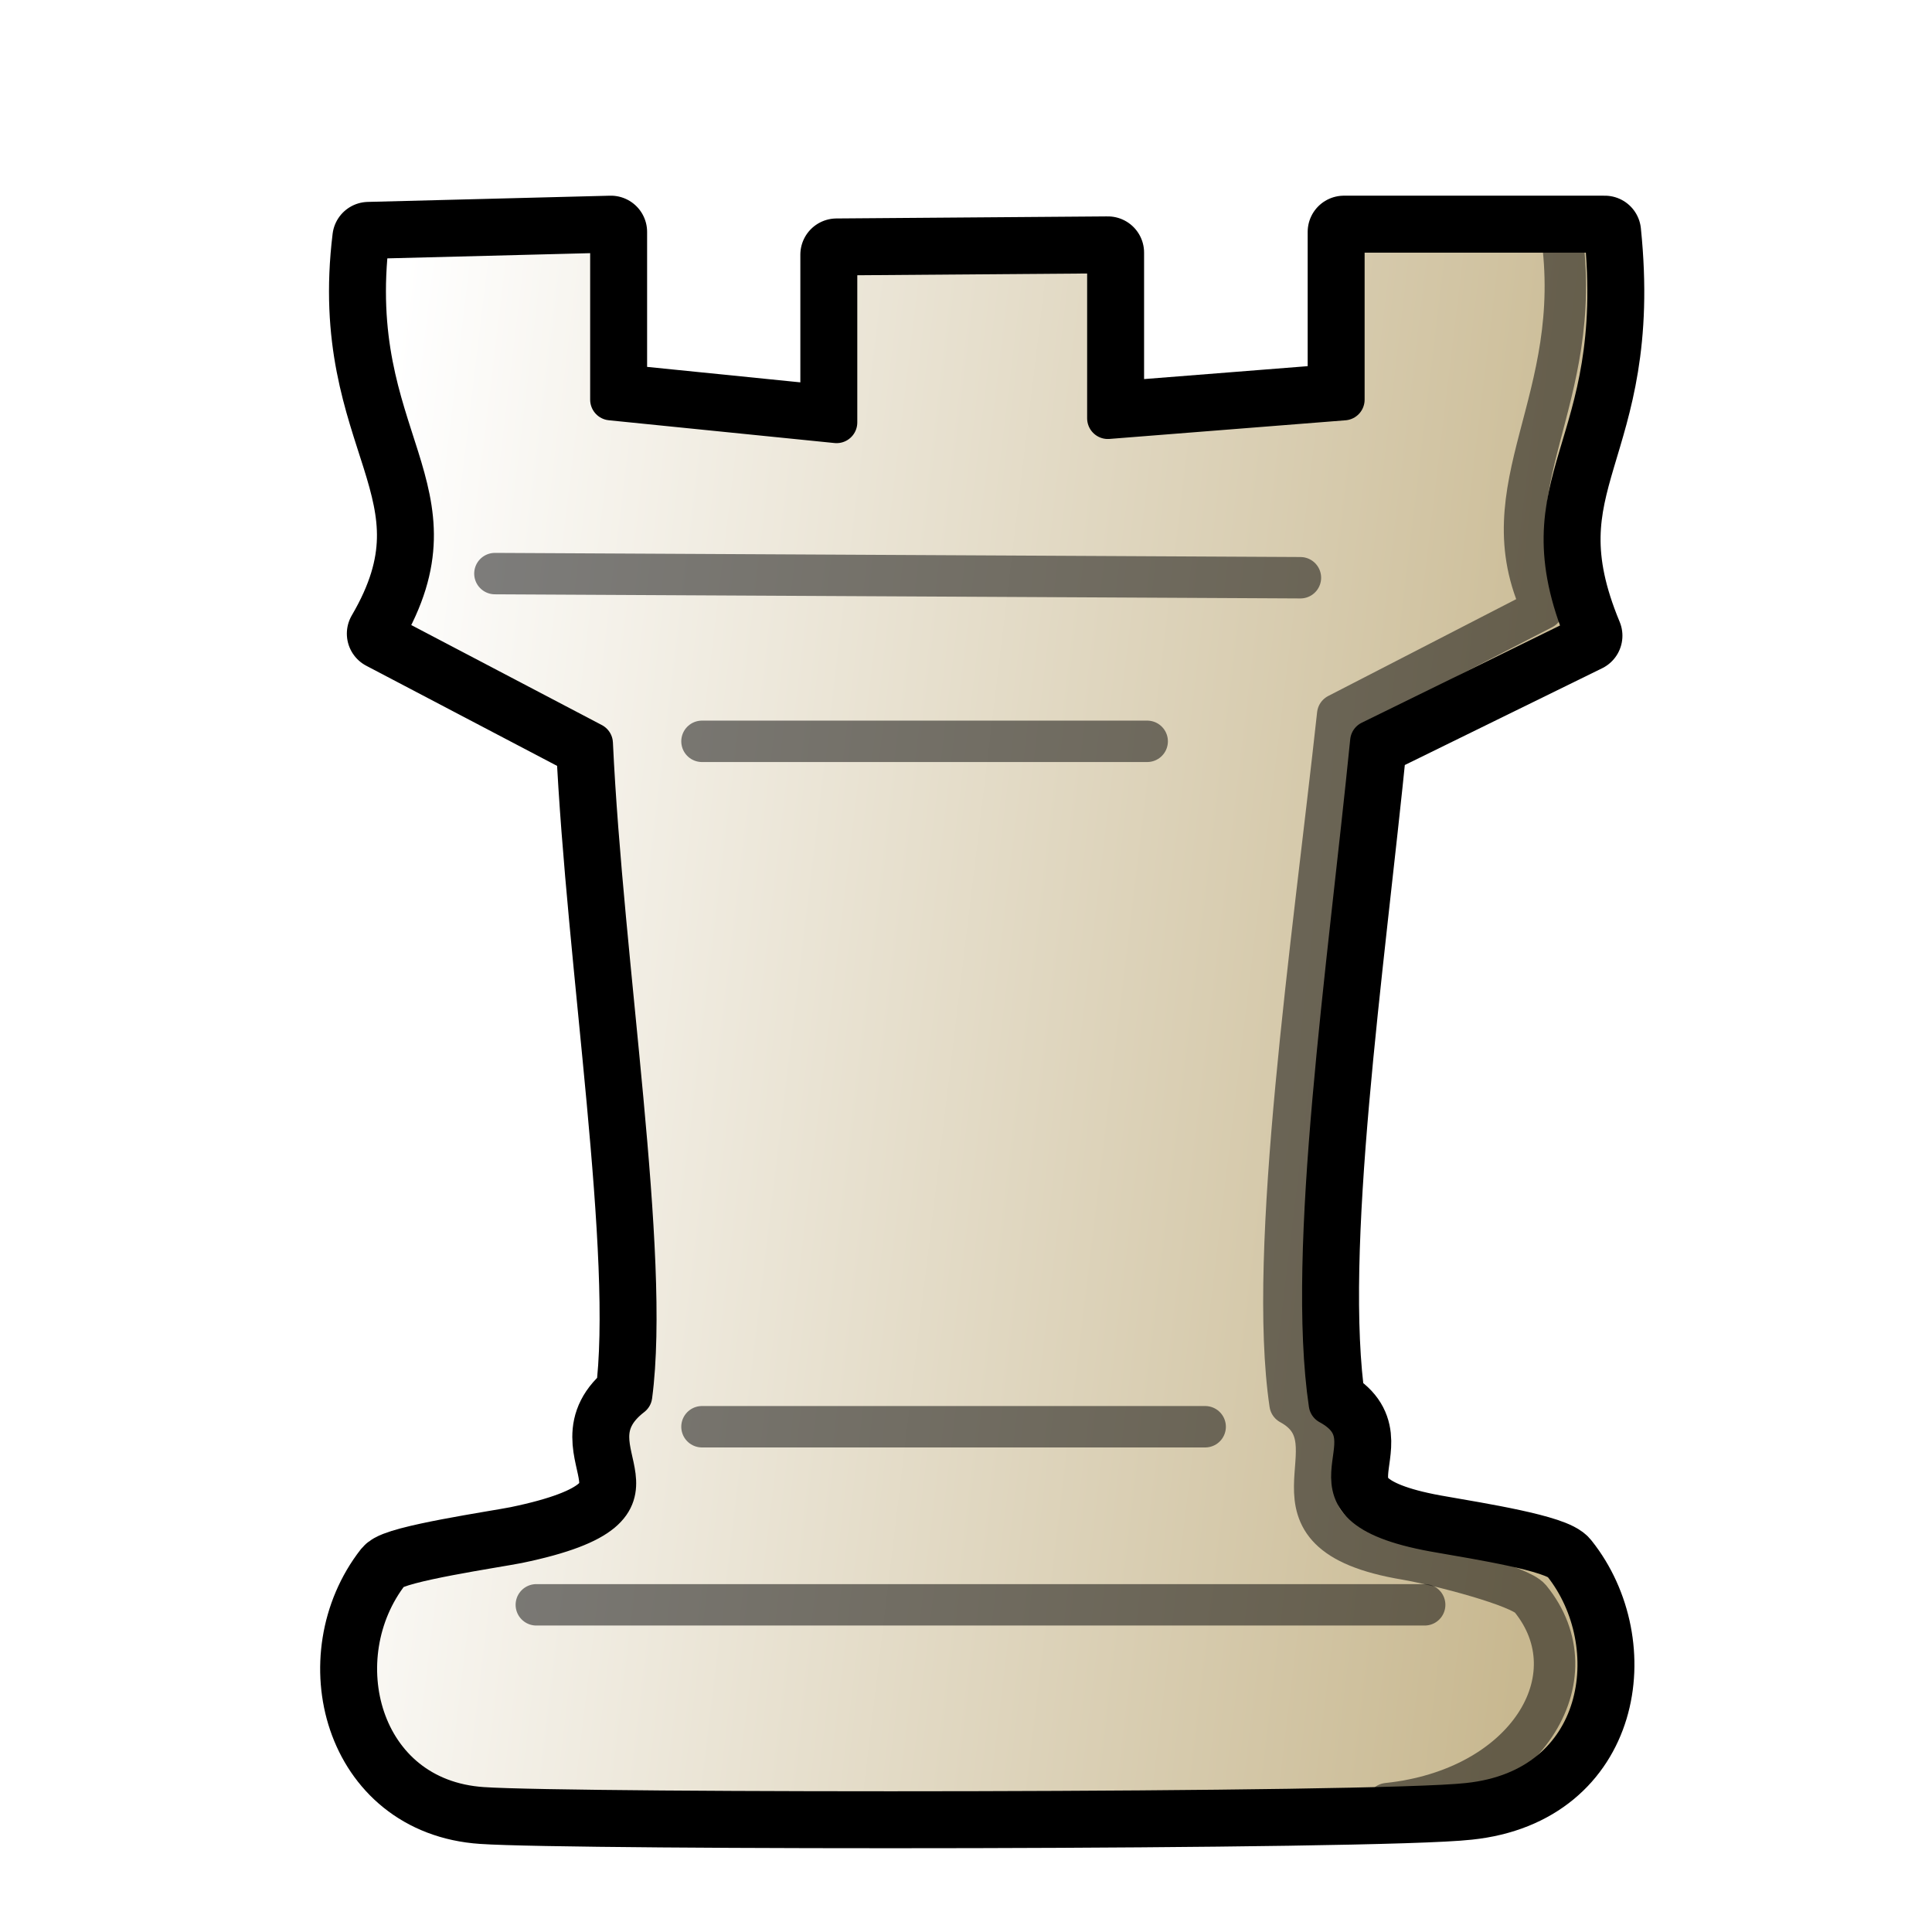
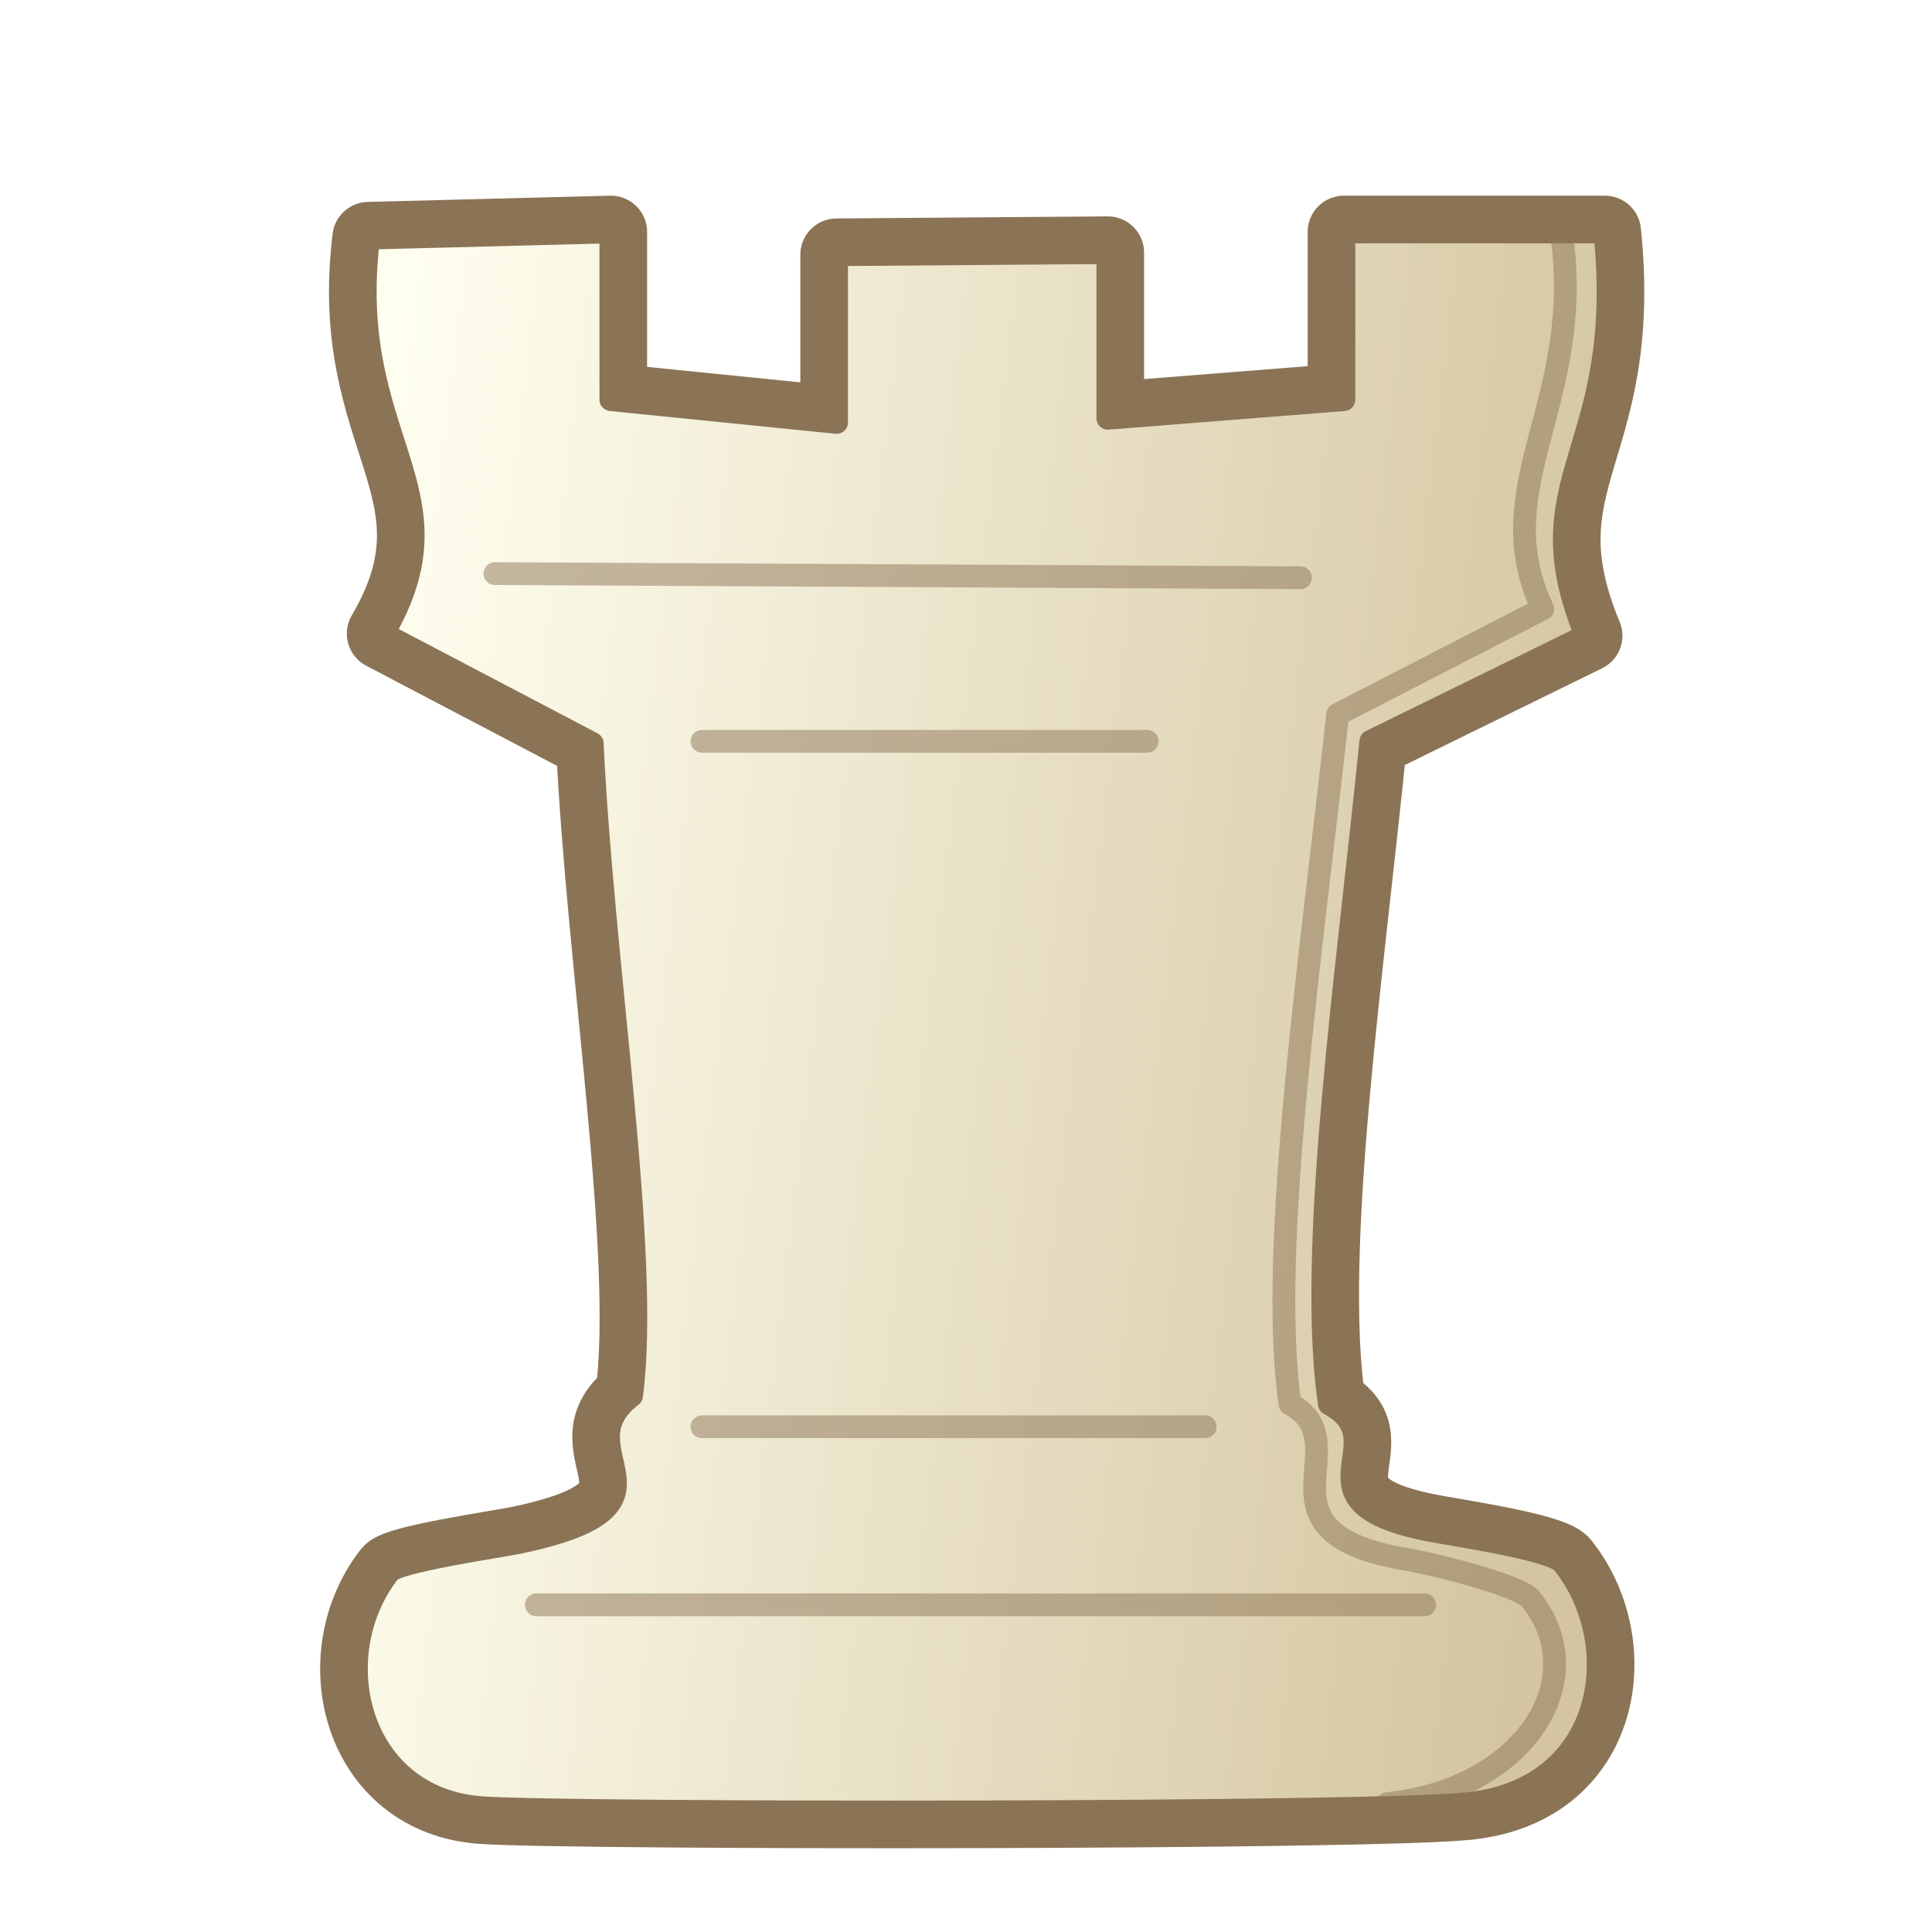
<svg xmlns="http://www.w3.org/2000/svg" xmlns:xlink="http://www.w3.org/1999/xlink" id="rook" viewBox="0 0 933 933">
-   <style id="style-base">.base{fill-opacity:1;fill-rule:evenodd;stroke-miterlimit:4;stroke-dasharray:none;stroke-linecap:round;stroke-linejoin:round;stroke-opacity:1}.stroke-medium{stroke-width:20}.stroke-color{stroke:#000}</style>
+   <style id="style-base">.base{fill-opacity:1;fill-rule:evenodd;stroke-miterlimit:4;stroke-dasharray:none;stroke-linecap:round;stroke-linejoin:round;stroke-opacity:1}.stroke-medium{stroke-width:11}.stroke-color{stroke:#8B7355}</style>
  <defs id="defs1553">
    <linearGradient xlink:href="#fillGradient" id="main-gradient" x1="660.5" x2="757.7" y1="90.4" y2="103.7" gradientTransform="matrix(6.24848 0 0 7.11058 -3961 -265)" gradientUnits="userSpaceOnUse" />
    <linearGradient id="fillGradient">
-       <stop id="stop0" offset="0" stop-color="#ffffff" stop-opacity="1" />
-       <stop id="stop1" offset="1" stop-color="#c8b890" stop-opacity="1" />
+       <stop id="stop0" offset="0" stop-color="#fffff0" stop-opacity="1" />
+       <stop id="stop1" offset="1" stop-color="#d4c5a0" stop-opacity="1" />
    </linearGradient>
  </defs>
  <path id="boundary" fill="none" stroke-width="35" d="M775 112H649v81l-114 9v-80l-131 1v81l-109-11v-81l-117 3c-12 98 48 121 7 191l101 53c5 107 28 247 19 315-35 27 32 53-55 71-10 2-58 9-62 14-32 41-15 110 45 114 43 3 432 3 476-2 67-7 77-77 46-116-4-6-42-12-59-15-78-13-19-43-54-62-11-74 9-210 20-320l104-51c-32-77 20-88 9-195" class="base stroke-color" />
  <path id="main" fill="url(#main-gradient)" d="M775 112H649v81l-114 9v-80l-131 1v81l-109-11v-81l-117 3c-12 98 48 121 7 191l101 53c5 107 28 247 19 315-35 27 32 53-55 71-10 2-58 9-62 14-32 41-15 110 45 114 43 3 432 3 476-2 67-7 77-77 46-116-4-6-42-12-59-15-78-13-19-43-54-62-11-74 9-210 20-320l104-51c-32-77 20-88 9-195" class="base stroke-color stroke-medium" />
  <path id="deco-lines" fill="none" d="m239 277 389 2zm100 81h215zm0 331h243Zm-80 86h429Z" class="base stroke-color stroke-medium" opacity=".5" />
  <path id="deco-side" fill="none" d="M670 871c67-7 100-61 69-99-5-6-43-16-60-19-78-13-21-56-56-75-11-74 11-223 23-333l99-51c-28-59 21-100 9-182" class="base stroke-color stroke-medium" opacity=".5" />
</svg>
